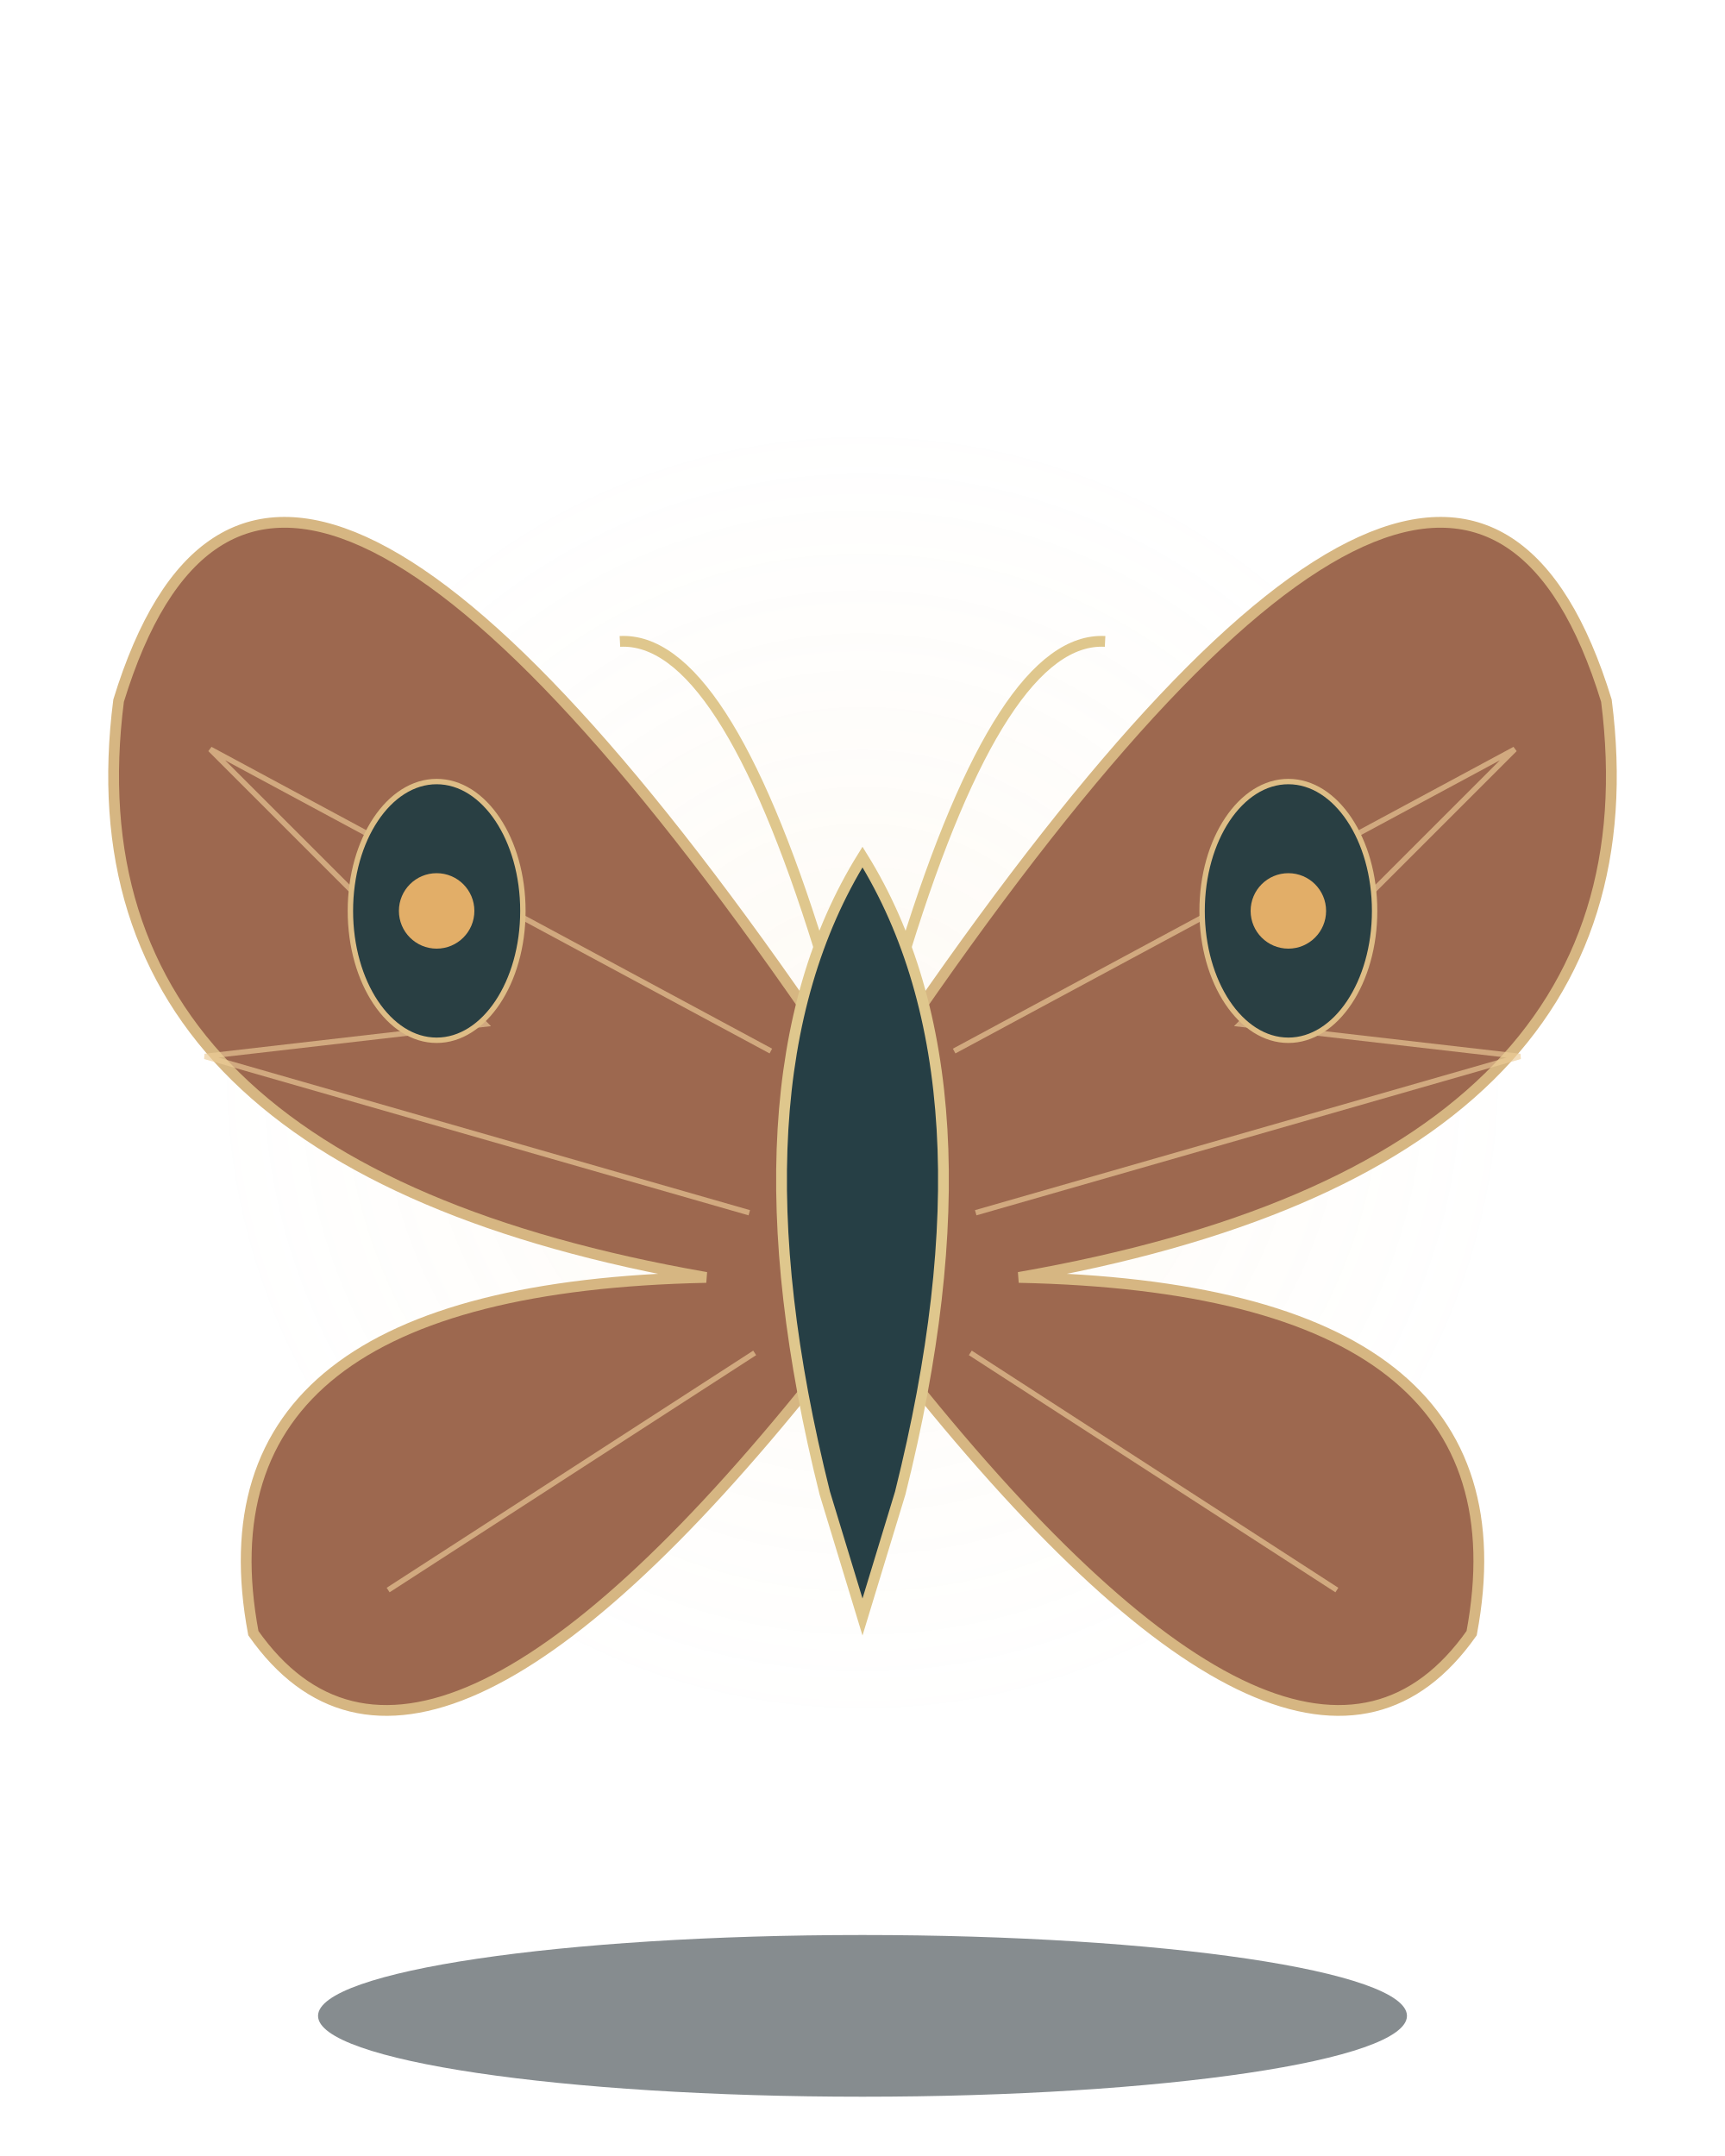
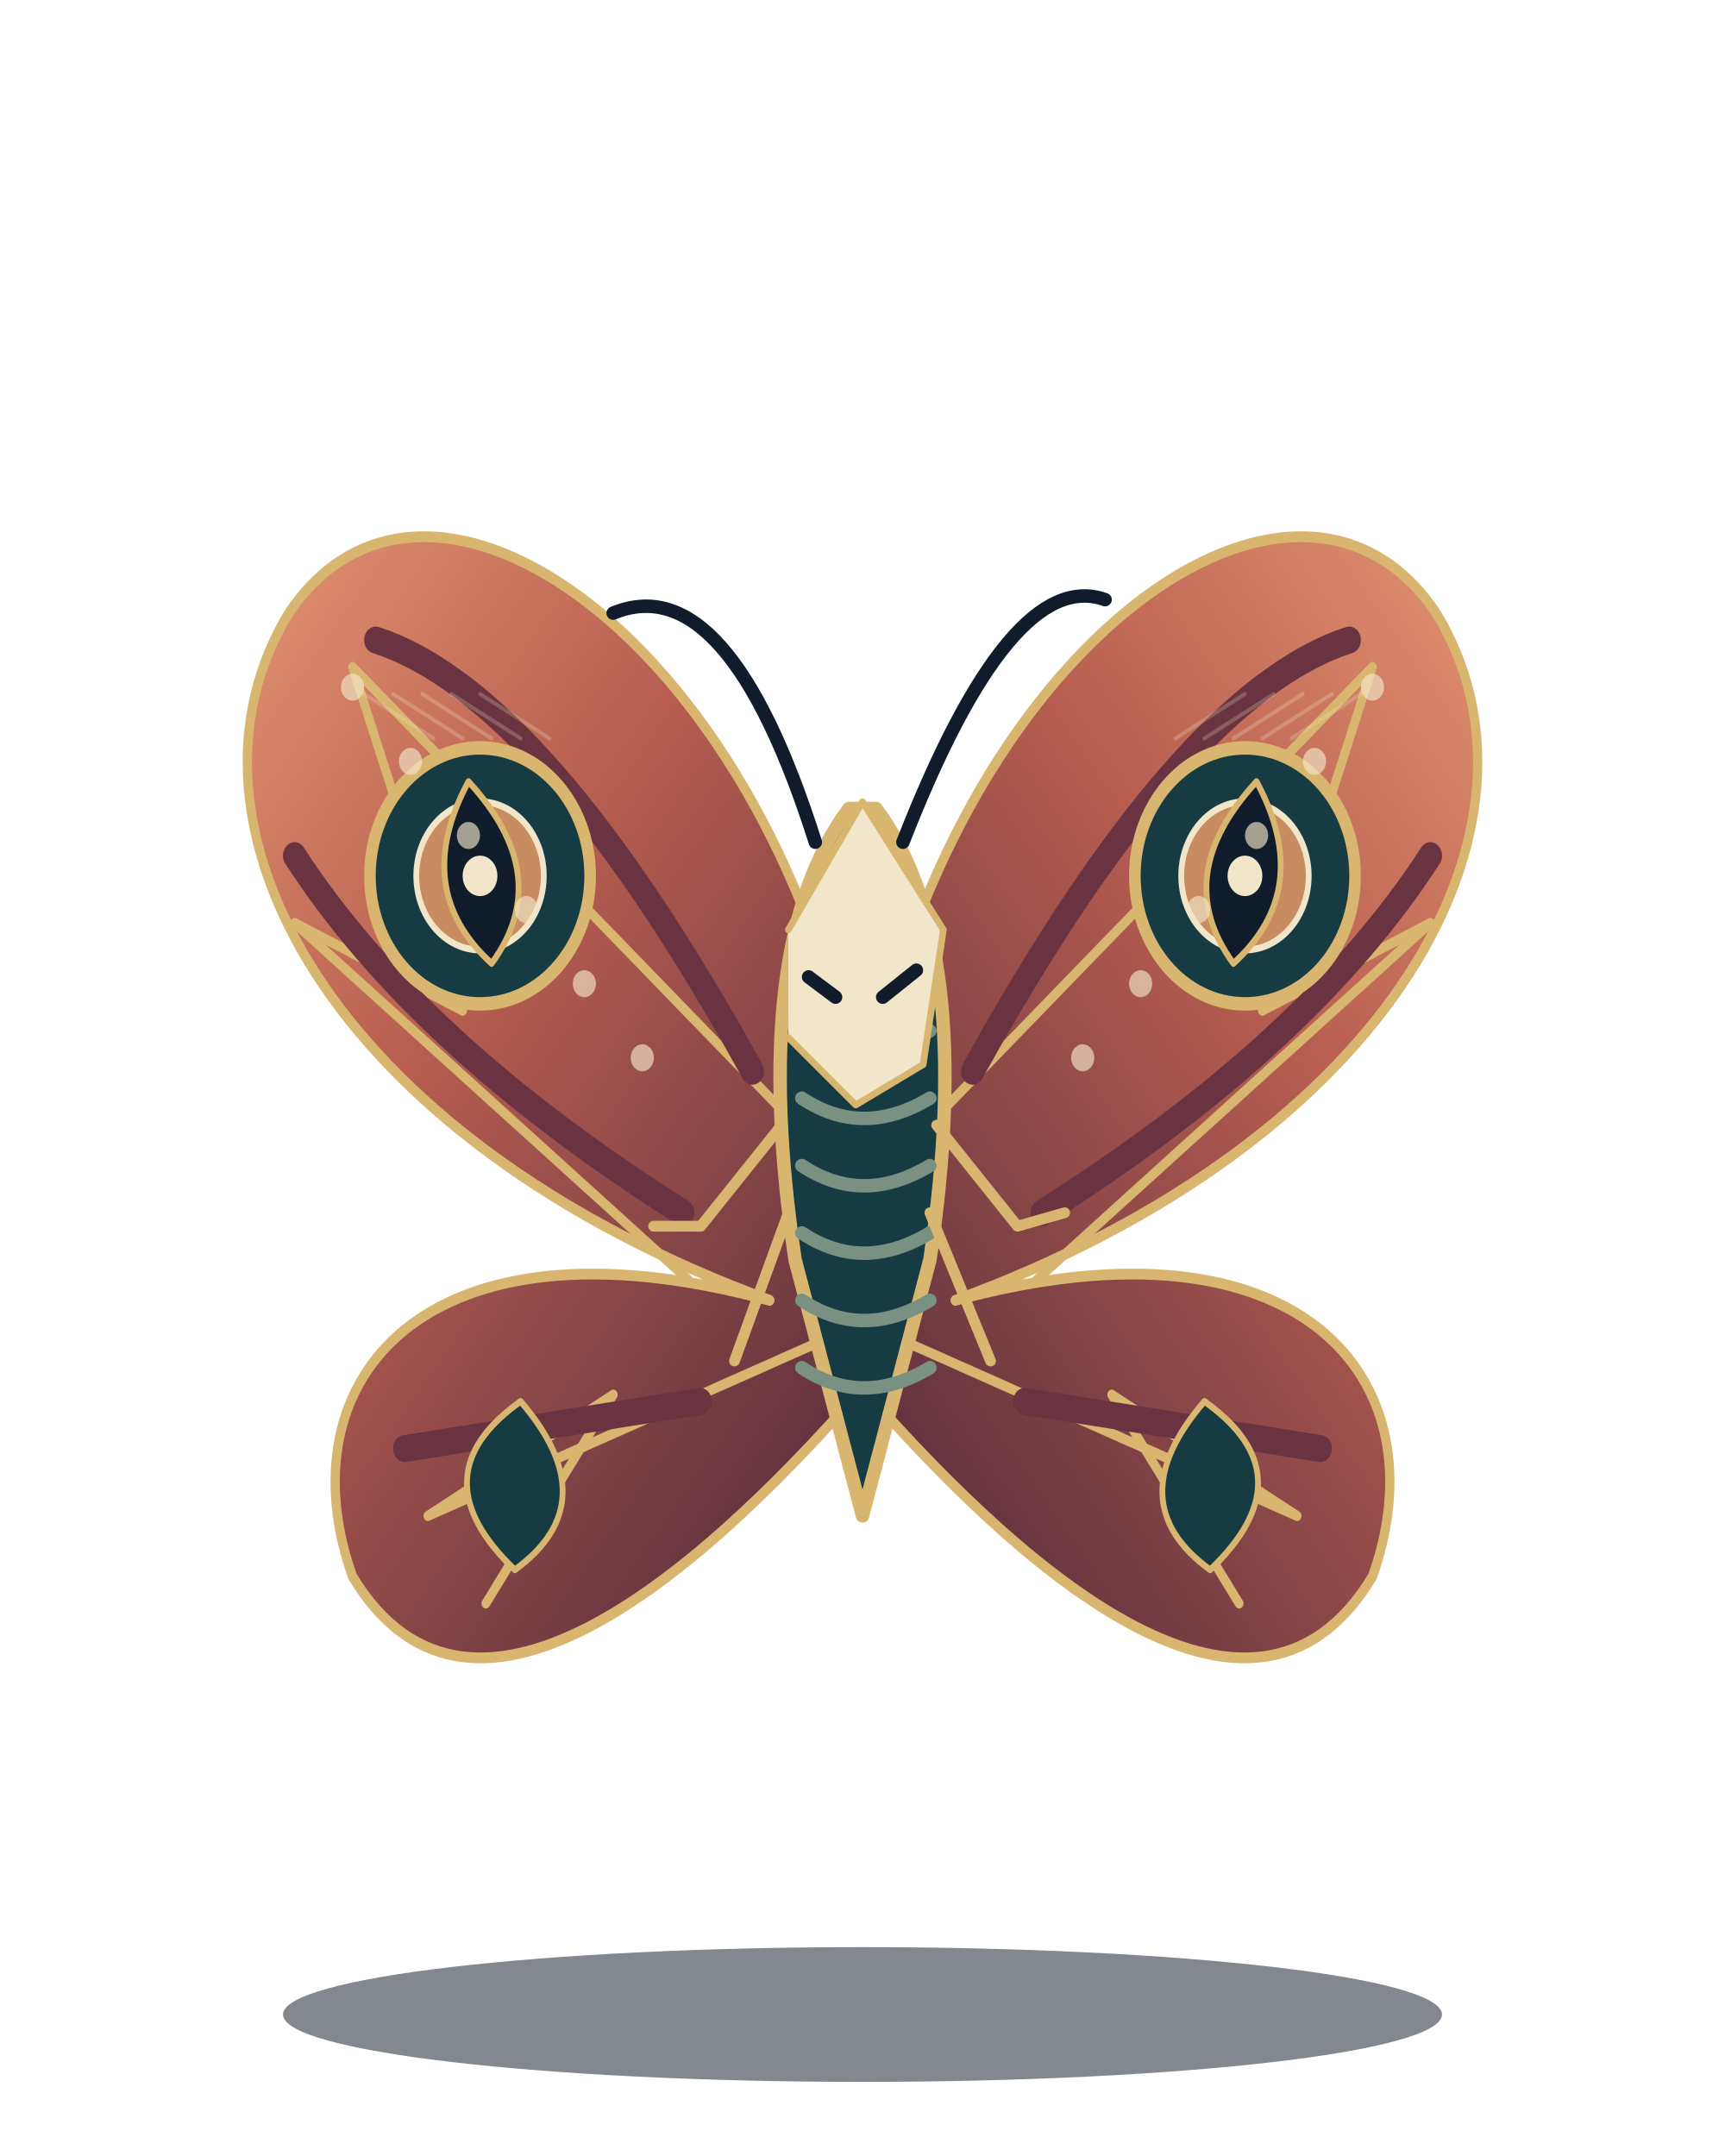
<svg xmlns="http://www.w3.org/2000/svg" width="320" height="400" viewBox="0 0 320 400">
  <defs>
+     <linearGradient id="night" x2="0" y2="1">
+       <stop stop-color="#101c2c" />
+       <stop offset=".7" stop-color="#173b42" />
+       <stop offset="1" stop-color="#385557" />
+     </linearGradient>
+     <linearGradient id="cape" x2=".8" y2="1">
+       <stop stop-color="#e39470" />
+       <stop offset=".42" stop-color="#b65d50" />
+       <stop offset="1" stop-color="#592e3d" />
+     </linearGradient>
+     <linearGradient id="stone" x2=".7" y2="1">
+       <stop stop-color="#82928a" />
+       <stop offset=".48" stop-color="#385b61" />
+       <stop offset="1" stop-color="#152d3b" />
+     </linearGradient>
+     <linearGradient id="gold" x2=".8" y2="1">
+       <stop stop-color="#f2e6ca" />
+       <stop offset=".35" stop-color="#d9b66f" />
+       <stop offset="1" stop-color="#886943" />
+     </linearGradient>
+     <linearGradient id="ghost" x2="0" y2="1">
+       <stop stop-color="#f2e6ca" />
+       <stop offset=".28" stop-color="#92bbad" />
+       <stop offset="1" stop-color="#173b42" stop-opacity=".08" />
+     </linearGradient>
    <radialGradient id="glow">
-       <stop stop-color="#edbd6a" stop-opacity=".42" />
-       <stop offset="1" stop-color="#edbd6a" stop-opacity="0" />
+       <stop stop-color="#f2d59a" stop-opacity=".65" />
+       <stop offset=".35" stop-color="#dcaa63" stop-opacity=".19" />
+       <stop offset="1" stop-color="#d9b66f" stop-opacity="0" />
    </radialGradient>
-     <linearGradient id="cloth" x2=".85" y2="1">
-       <stop stop-color="#497575" />
-       <stop offset="1" stop-color="#132e36" />
-     </linearGradient>
  </defs>
-   <ellipse cx="160" cy="374" rx="101" ry="15" fill="#030e15" opacity=".48" />
-   <ellipse cx="160" cy="199" rx="123" ry="123" fill="url(#glow)" opacity=".16" />
-   <path d="M150 188Q49 42 22 130Q11 216 131 237Q35 239 47 303Q78 347 151 256M170 188Q271 42 298 130Q309 216 189 237Q285 239 273 303Q242 347 169 256" fill="#9d684f" stroke="#d6b682" stroke-width="2" />
-   <path d="M143 195L39 139L90 190L38 196L139 225M177 195L281 139L230 190L282 196L181 225M140 251L72 295M180 251L248 295" stroke="#edcc98" fill="none" opacity=".65" />
-   <path d="M160 159Q134 201 153 277L160 300L167 277Q186 201 160 159Z" fill="#263f45" stroke="#dfc78d" stroke-width="2" />
-   <path d="M152 176Q134 118 115 119M168 176Q186 118 205 119" stroke="#dfc78d" fill="none" stroke-width="2" />
-   <ellipse cx="81" cy="169" rx="16" ry="24" fill="#293f43" stroke="#debd86" />
-   <ellipse cx="239" cy="169" rx="16" ry="24" fill="#293f43" stroke="#debd86" />
-   <circle cx="81" cy="169" r="7" fill="#e2ae68" />
-   <circle cx="239" cy="169" r="7" fill="#e2ae68" />
+   <g transform="scale(1.25)">
+     <ellipse cx="128" cy="299" rx="86" ry="10" fill="#08121e" opacity=".5" />
+     <g transform="" opacity="1.00">
+       <g transform="translate(0.0 0.0) rotate(0.0 128 184) scale(1 1.00)">
+         <g transform="translate(128 164) scale(-0.86 1) rotate(0.0)">
+           <path d="M0 3C-13-66-74-105-99-73C-121-42-92 5-16 29C-76 15-100 41-88 70C-67 100-26 68 2 40Z" fill="url(#cape)" stroke="#d9b66f" stroke-width="1.6" stroke-linejoin="round" stroke-linecap="round" />
+           <path d="M-8 6L-88-65L-69-14L-98-27L-30 26M-7 35L-75 61L-43 43L-65 74" fill="none" stroke="#d9b66f" stroke-width="1.5" stroke-linejoin="round" stroke-linecap="round" />
+           <path d="M-84-69Q-55-61-19-5M-98-37Q-77-9-31 16M-79 51L-28 44" fill="none" stroke="#693341" stroke-width="4" stroke-linejoin="round" stroke-linecap="round" />
+           <circle cx="-66" cy="-34" r="19" fill="#173b42" stroke="#d9b66f" stroke-width="2" />
+           <circle cx="-66" cy="-34" r="11" fill="#c98c60" stroke="#f2e6ca" stroke-width="1" />
+           <path d="M-68-48Q-78-32-64-21Q-53-34-68-48" fill="#101c2c" stroke="#d9b66f" stroke-width="1" stroke-linejoin="round" stroke-linecap="round" />
+           <circle cx="-66" cy="-34" r="3" fill="#f2e6ca" stroke="none" stroke-width="1" />
+           <path d="M-59 44Q-77 55-60 69Q-44 59-59 44" fill="#173b42" stroke="#d9b66f" stroke-width="1" stroke-linejoin="round" stroke-linecap="round" />
+           <path d="M-86 -61l12 6.6" fill="none" stroke="#f2e6ca" stroke-width="0.6" stroke-linejoin="round" stroke-linecap="round" opacity=".24" />
+           <path d="M-81 -61l12 6.6" fill="none" stroke="#f2e6ca" stroke-width="0.6" stroke-linejoin="round" stroke-linecap="round" opacity=".24" />
+           <path d="M-76 -61l12 6.6" fill="none" stroke="#f2e6ca" stroke-width="0.6" stroke-linejoin="round" stroke-linecap="round" opacity=".24" />
+           <path d="M-71 -61l12 6.6" fill="none" stroke="#f2e6ca" stroke-width="0.6" stroke-linejoin="round" stroke-linecap="round" opacity=".24" />
+           <path d="M-66 -61l12 6.6" fill="none" stroke="#f2e6ca" stroke-width="0.6" stroke-linejoin="round" stroke-linecap="round" opacity=".24" />
+           <circle cx="-88" cy="-62" r="2" fill="#f2e6ca" stroke="none" stroke-width="1" opacity=".65" />
+           <circle cx="-78" cy="-51" r="2" fill="#f2e6ca" stroke="none" stroke-width="1" opacity=".65" />
+           <circle cx="-68" cy="-40" r="2" fill="#f2e6ca" stroke="none" stroke-width="1" opacity=".65" />
+           <circle cx="-58" cy="-29" r="2" fill="#f2e6ca" stroke="none" stroke-width="1" opacity=".65" />
+           <circle cx="-48" cy="-18" r="2" fill="#f2e6ca" stroke="none" stroke-width="1" opacity=".65" />
+           <circle cx="-38" cy="-7" r="2" fill="#f2e6ca" stroke="none" stroke-width="1" opacity=".65" />
+         </g>
+         <g transform="translate(128 164) scale(0.86 1) rotate(0.0)">
+           <path d="M0 3C-13-66-74-105-99-73C-121-42-92 5-16 29C-76 15-100 41-88 70C-67 100-26 68 2 40Z" fill="url(#cape)" stroke="#d9b66f" stroke-width="1.6" stroke-linejoin="round" stroke-linecap="round" />
+           <path d="M-8 6L-88-65L-69-14L-98-27L-30 26M-7 35L-75 61L-43 43L-65 74" fill="none" stroke="#d9b66f" stroke-width="1.5" stroke-linejoin="round" stroke-linecap="round" />
+           <path d="M-84-69Q-55-61-19-5M-98-37Q-77-9-31 16M-79 51L-28 44" fill="none" stroke="#693341" stroke-width="4" stroke-linejoin="round" stroke-linecap="round" />
+           <circle cx="-66" cy="-34" r="19" fill="#173b42" stroke="#d9b66f" stroke-width="2" />
+           <circle cx="-66" cy="-34" r="11" fill="#c98c60" stroke="#f2e6ca" stroke-width="1" />
+           <path d="M-68-48Q-78-32-64-21Q-53-34-68-48" fill="#101c2c" stroke="#d9b66f" stroke-width="1" stroke-linejoin="round" stroke-linecap="round" />
+           <circle cx="-66" cy="-34" r="3" fill="#f2e6ca" stroke="none" stroke-width="1" />
+           <path d="M-59 44Q-77 55-60 69Q-44 59-59 44" fill="#173b42" stroke="#d9b66f" stroke-width="1" stroke-linejoin="round" stroke-linecap="round" />
+           <path d="M-86 -61l12 6.6" fill="none" stroke="#f2e6ca" stroke-width="0.6" stroke-linejoin="round" stroke-linecap="round" opacity=".24" />
+           <path d="M-81 -61l12 6.6" fill="none" stroke="#f2e6ca" stroke-width="0.6" stroke-linejoin="round" stroke-linecap="round" opacity=".24" />
+           <path d="M-76 -61l12 6.6" fill="none" stroke="#f2e6ca" stroke-width="0.6" stroke-linejoin="round" stroke-linecap="round" opacity=".24" />
+           <path d="M-71 -61l12 6.6" fill="none" stroke="#f2e6ca" stroke-width="0.6" stroke-linejoin="round" stroke-linecap="round" opacity=".24" />
+           <path d="M-66 -61l12 6.6" fill="none" stroke="#f2e6ca" stroke-width="0.6" stroke-linejoin="round" stroke-linecap="round" opacity=".24" />
+           <circle cx="-88" cy="-62" r="2" fill="#f2e6ca" stroke="none" stroke-width="1" opacity=".65" />
+           <circle cx="-78" cy="-51" r="2" fill="#f2e6ca" stroke="none" stroke-width="1" opacity=".65" />
+           <circle cx="-68" cy="-40" r="2" fill="#f2e6ca" stroke="none" stroke-width="1" opacity=".65" />
+           <circle cx="-58" cy="-29" r="2" fill="#f2e6ca" stroke="none" stroke-width="1" opacity=".65" />
+           <circle cx="-48" cy="-18" r="2" fill="#f2e6ca" stroke="none" stroke-width="1" opacity=".65" />
+           <circle cx="-38" cy="-7" r="2" fill="#f2e6ca" stroke="none" stroke-width="1" opacity=".65" />
+         </g>
+         <g transform="rotate(0.0 128 163)">
+           <path d="M126 120Q111 140 118 187L128 225L138 187Q145 140 130 120Z" fill="#173b42" stroke="#d9b66f" stroke-width="2" stroke-linejoin="round" stroke-linecap="round" />
+           <path d="M119 143Q128 149 138 143" fill="none" stroke="#789182" stroke-width="2" stroke-linejoin="round" stroke-linecap="round" />
+           <path d="M119 153Q128 159 138 153" fill="none" stroke="#789182" stroke-width="2" stroke-linejoin="round" stroke-linecap="round" />
+           <path d="M119 163Q128 169 138 163" fill="none" stroke="#789182" stroke-width="2" stroke-linejoin="round" stroke-linecap="round" />
+           <path d="M119 173Q128 179 138 173" fill="none" stroke="#789182" stroke-width="2" stroke-linejoin="round" stroke-linecap="round" />
+           <path d="M119 183Q128 189 138 183" fill="none" stroke="#789182" stroke-width="2" stroke-linejoin="round" stroke-linecap="round" />
+           <path d="M119 193Q128 199 138 193" fill="none" stroke="#789182" stroke-width="2" stroke-linejoin="round" stroke-linecap="round" />
+           <path d="M119 203Q128 209 138 203" fill="none" stroke="#789182" stroke-width="2" stroke-linejoin="round" stroke-linecap="round" />
+           <path d="M117 138L128 119L140 138L137 158L127 164L117 154" fill="#f2e6ca" stroke="#d9b66f" stroke-width="1" stroke-linejoin="round" stroke-linecap="round" />
+           <path d="M120 145L124 148M131 148L136 144M121 125Q108 84 91 91M134 125Q150 84 164 89" fill="none" stroke="#101c2c" stroke-width="2" stroke-linejoin="round" stroke-linecap="round" />
+           <path d="M116 167L104 182L97 182M139 167L151 182L158 180M117 180L109 202M138 180L147 202" fill="none" stroke="#d9b66f" stroke-width="1.6" stroke-linejoin="round" stroke-linecap="round" />
+         </g>
+       </g>
+     </g>
+   </g>
</svg>
